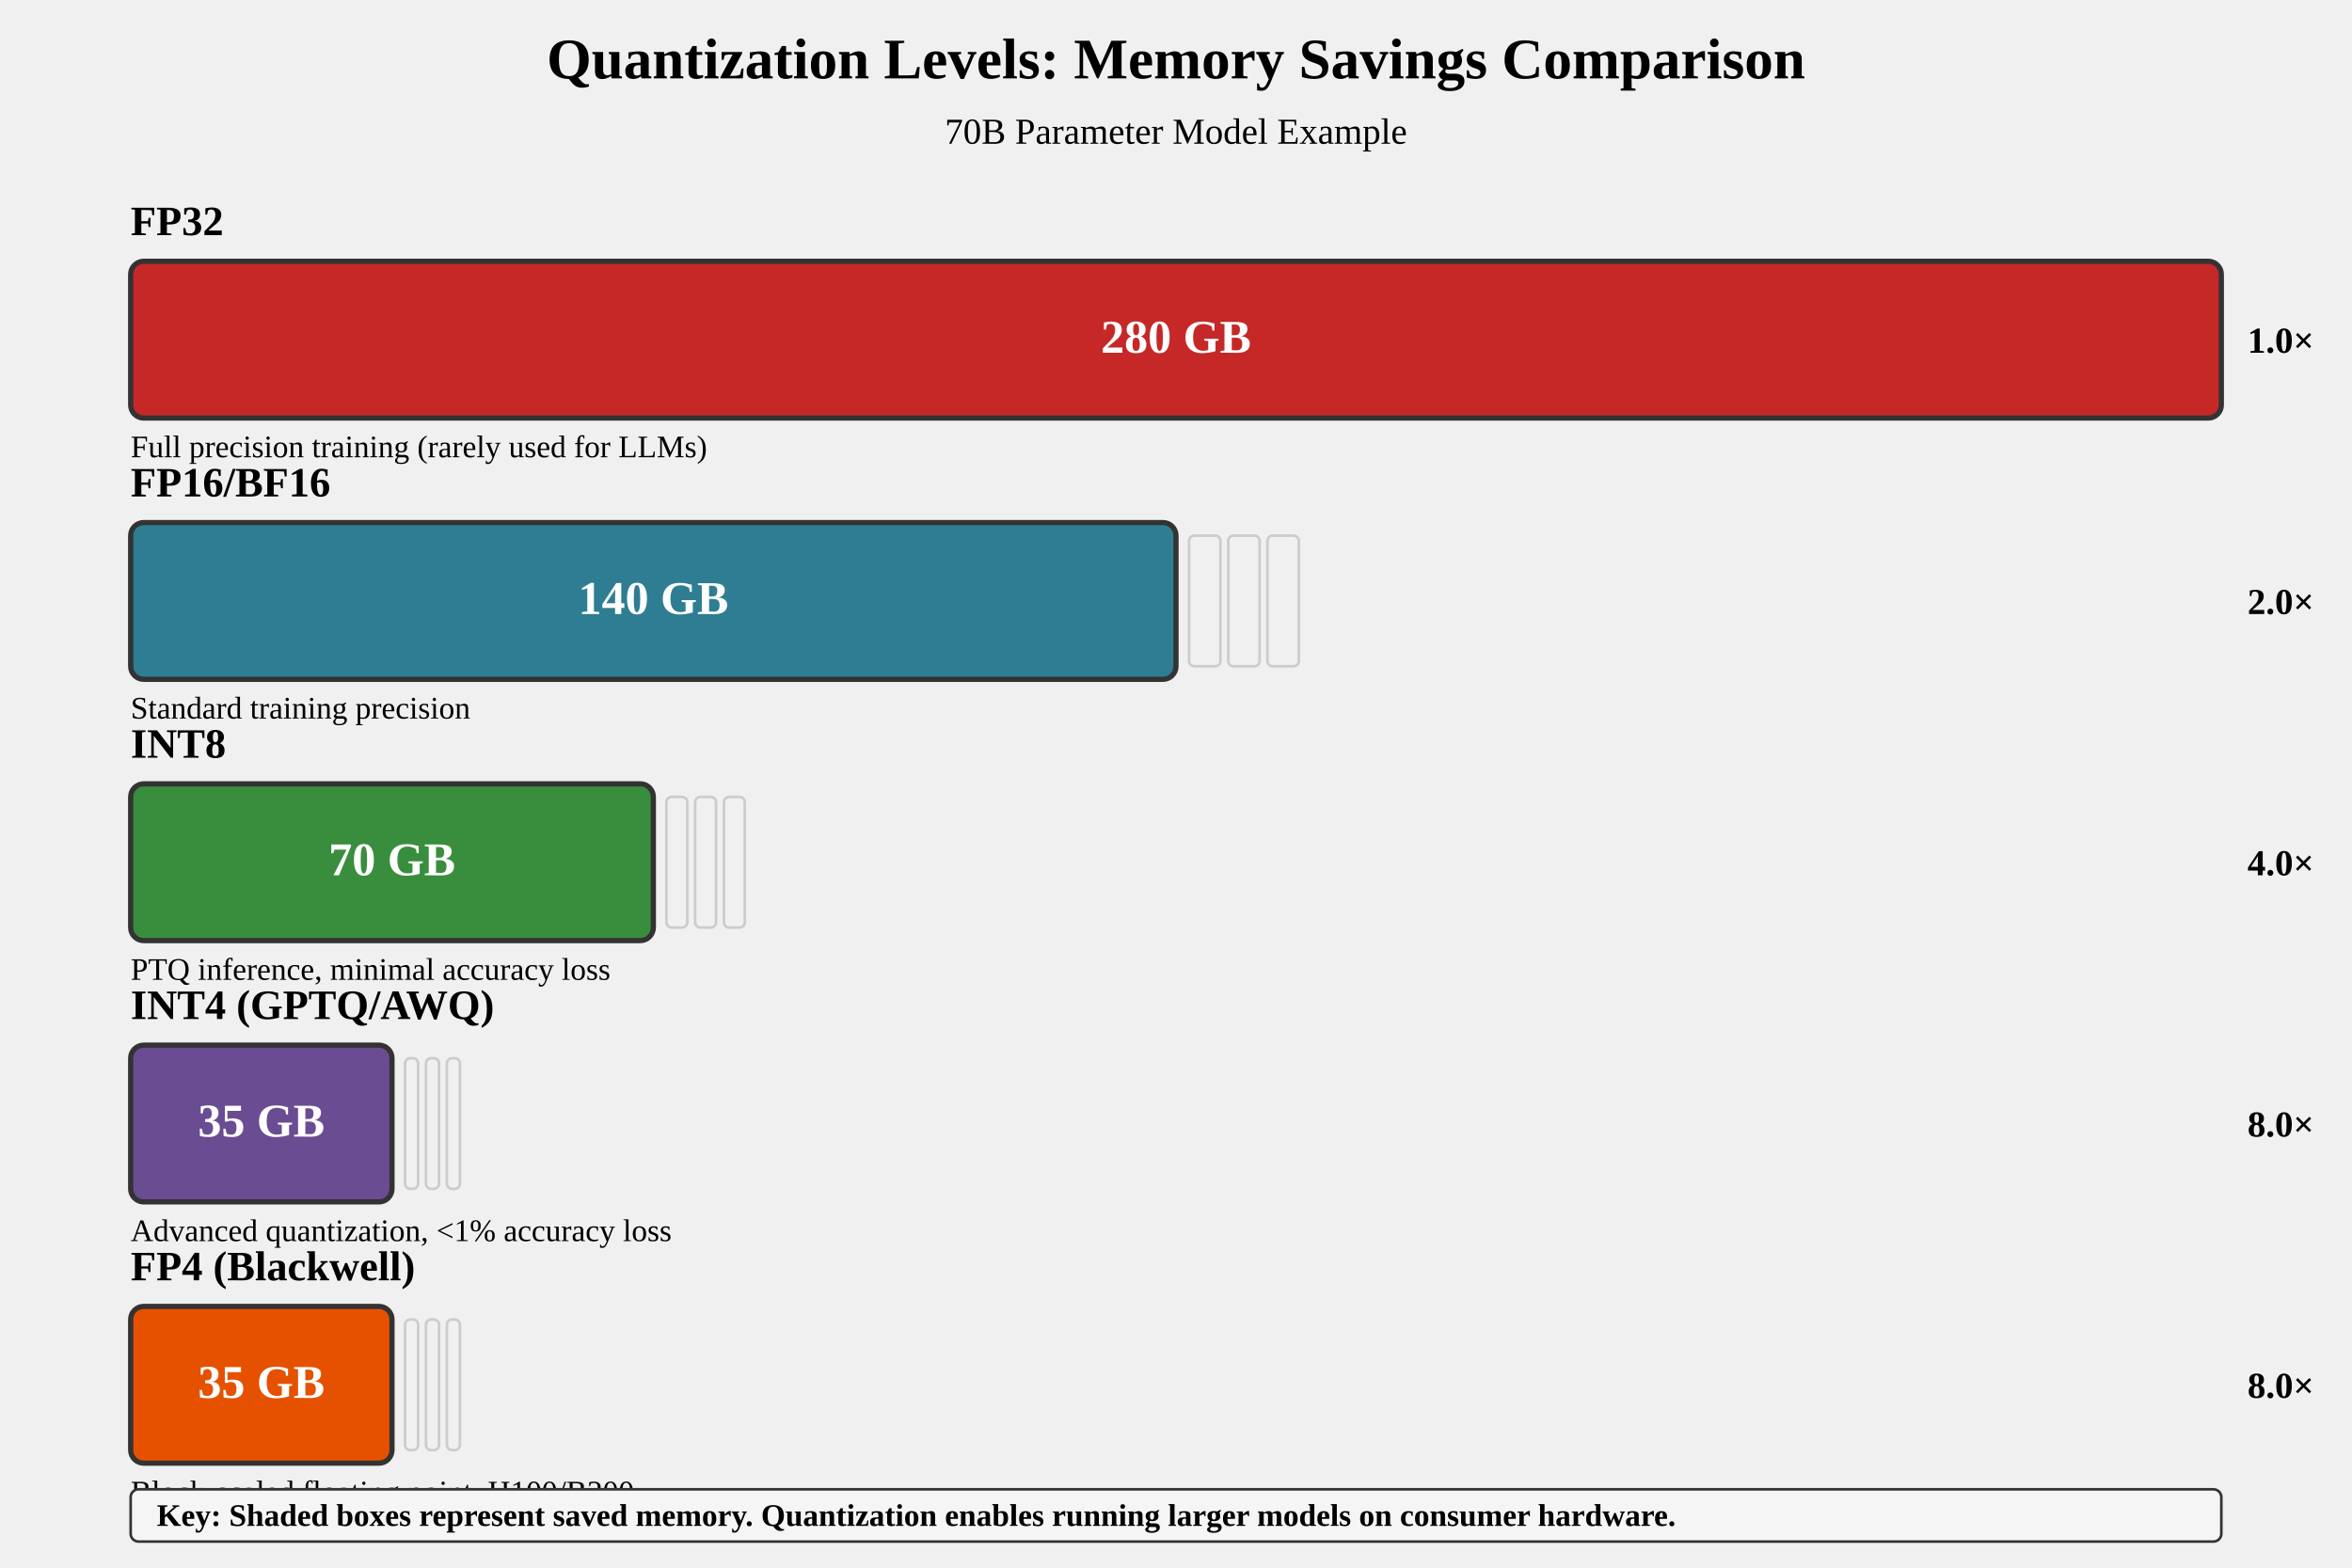
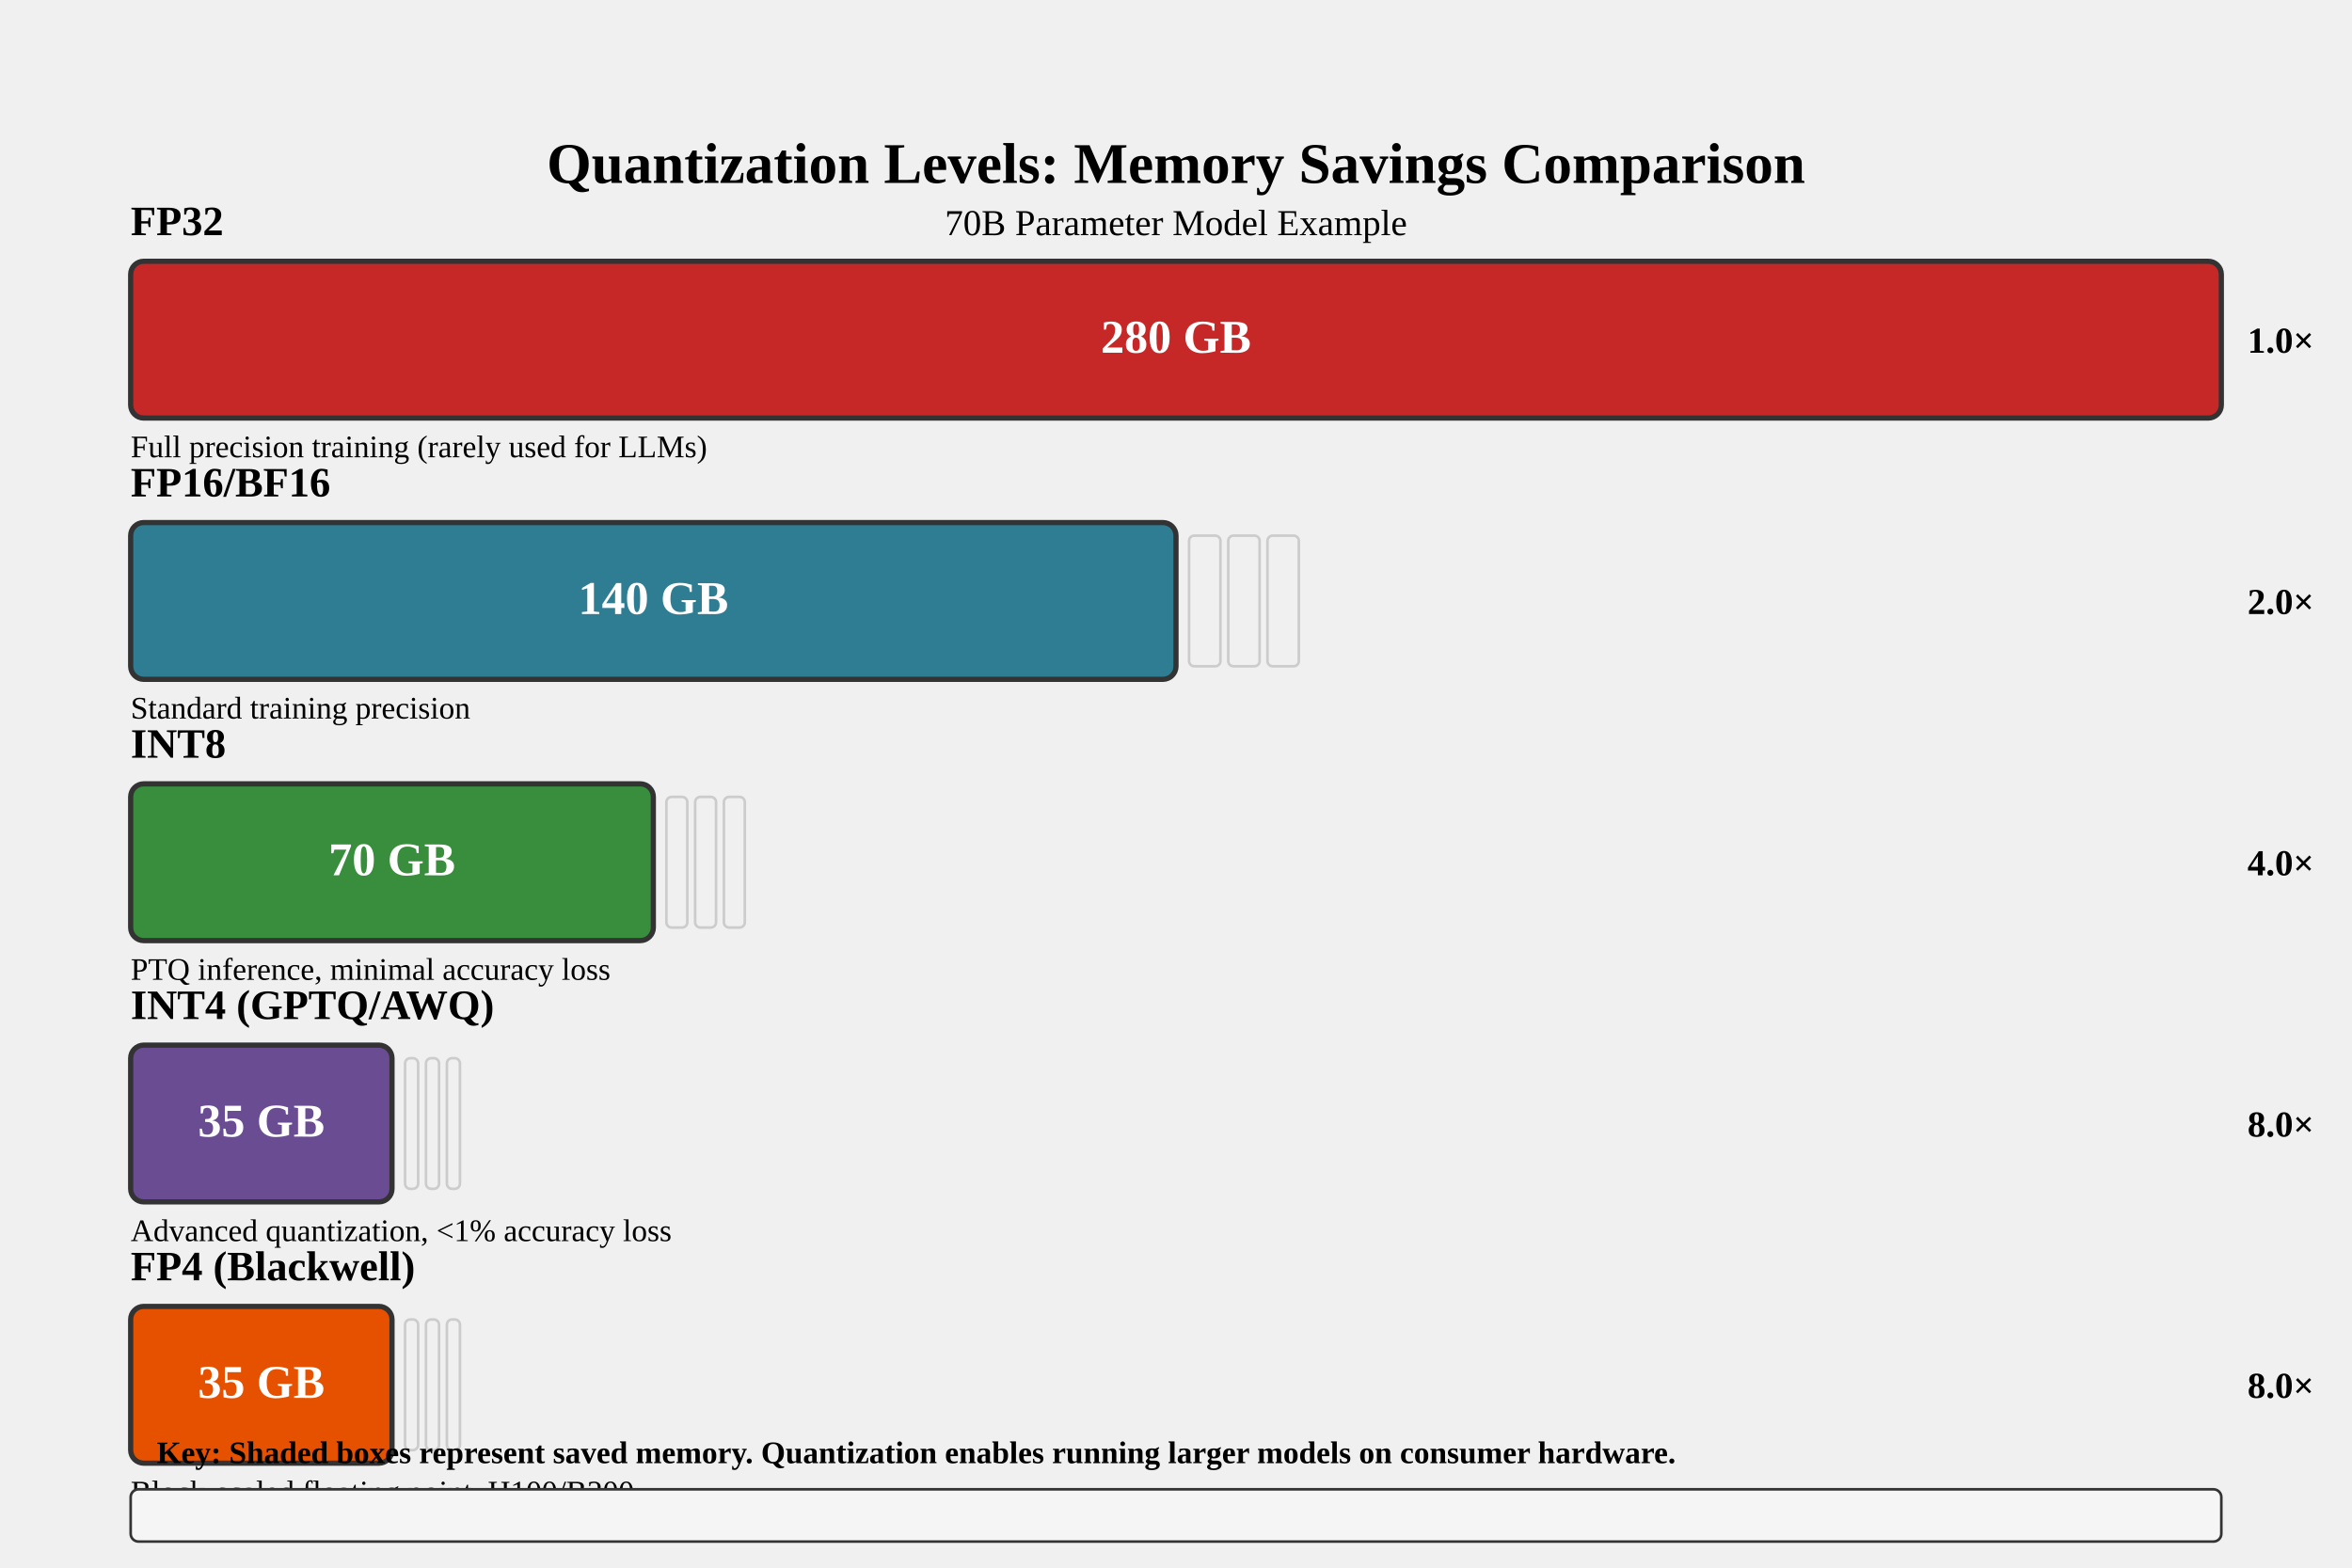
<svg xmlns="http://www.w3.org/2000/svg" viewBox="0 0 900 600">
  <style>
    /* Light mode (default) */
    text { fill: #000000; }
    .axis-text { fill: #000000; }
    .label-text { fill: #666666; }
    line[stroke="#333"] { stroke: #333333; }

    /* Adaptive backgrounds */
    .bg-main { fill: #f5f5f5; }


    /* Dark mode */
    @media (prefers-color-scheme: dark) {
      text { fill: #ffffff; }
      .axis-text { fill: #ffffff; }
      .label-text { fill: #cccccc; }
      line[stroke="#333"] { stroke: #cccccc; }

      /* Adaptive backgrounds for dark mode */
      .bg-main { fill: #2d2d2d; }

      /* Override dark inline text colors */
      text[fill="#000"],
      text[fill="#000000"],
      text[fill="#333"],
      text[fill="#666"] {
        fill: #ffffff;
      }

      /* Keep white text white in dark mode (for colored backgrounds) */
      text[fill="#fff"],
      text[fill="#ffffff"],
      text[fill="white"] {
        fill: #ffffff;
      }


      /* Darken colored backgrounds for white text contrast */
      rect[fill="#c62828"] { fill: #8b3d3d; }
      rect[fill="#2e7d92"] { fill: #2d5f6f; }
      rect[fill="#388e3c"] { fill: #4a7c4e; }
      rect[fill="#6a4c93"] { fill: #5c4a7a; }
      rect[fill="#e65100"] { fill: #a66a2a; }
      rect[fill="#f0f0f0"] { fill: #3a3a3a; }
    }
  </style>
-   <text x="450" y="30" font-size="22" font-weight="bold" fill="#000" text-anchor="middle">
-     Quantization Levels: Memory Savings Comparison
-   </text>
-   <text x="450" y="55" font-size="14" text-anchor="middle">
-     70B Parameter Model Example
-   </text>
+   <g transform="translate(50, 70)">
+     <text x="400" y="0" font-size="22" font-weight="bold" fill="#000" text-anchor="middle">
+       Quantization Levels: Memory Savings Comparison
+     </text>
+     <text x="400" y="20" font-size="14" text-anchor="middle">
+       70B Parameter Model Example
+     </text>
+   </g>
  <g transform="translate(50, 90)">
    <text x="0" y="0" font-size="16" font-weight="bold" fill="#333">FP32</text>
    <rect x="0" y="10" width="800" height="60" fill="#c62828" stroke="#333" stroke-width="2" rx="5" />
    <text x="400" y="45" font-size="18" font-weight="bold" fill="#fff" style="fill: #fff !important" text-anchor="middle">280 GB</text>
    <text x="0" y="85" font-size="12" fill="#666">Full precision training (rarely used for LLMs)</text>
    <text x="810" y="45" font-size="14" font-weight="bold" fill="#333">1.0×</text>
  </g>
  <g transform="translate(50, 190)">
    <text x="0" y="0" font-size="16" font-weight="bold" fill="#333">FP16/BF16</text>
    <rect x="0" y="10" width="400" height="60" fill="#2e7d92" stroke="#333" stroke-width="2" rx="5" />
    <text x="200" y="45" font-size="18" font-weight="bold" fill="#fff" style="fill: #fff !important" text-anchor="middle">140 GB</text>
    <text x="0" y="85" font-size="12" fill="#666">Standard training precision</text>
    <text x="810" y="45" font-size="14" font-weight="bold" fill="#2e7d92">2.0×</text>
    <rect x="405" y="15" width="12" height="50" fill="#f0f0f0" stroke="#ccc" stroke-width="1" rx="2" />
    <rect x="420" y="15" width="12" height="50" fill="#f0f0f0" stroke="#ccc" stroke-width="1" rx="2" />
    <rect x="435" y="15" width="12" height="50" fill="#f0f0f0" stroke="#ccc" stroke-width="1" rx="2" />
  </g>
  <g transform="translate(50, 290)">
    <text x="0" y="0" font-size="16" font-weight="bold" fill="#333">INT8</text>
    <rect x="0" y="10" width="200" height="60" fill="#388e3c" stroke="#333" stroke-width="2" rx="5" />
    <text x="100" y="45" font-size="18" font-weight="bold" fill="#fff" style="fill: #fff !important" text-anchor="middle">70 GB</text>
    <text x="0" y="85" font-size="12" fill="#666">PTQ inference, minimal accuracy loss</text>
    <text x="810" y="45" font-size="14" font-weight="bold" fill="#388e3c">4.0×</text>
    <rect x="205" y="15" width="8" height="50" fill="#f0f0f0" stroke="#ccc" stroke-width="1" rx="2" />
    <rect x="216" y="15" width="8" height="50" fill="#f0f0f0" stroke="#ccc" stroke-width="1" rx="2" />
    <rect x="227" y="15" width="8" height="50" fill="#f0f0f0" stroke="#ccc" stroke-width="1" rx="2" />
  </g>
  <g transform="translate(50, 390)">
    <text x="0" y="0" font-size="16" font-weight="bold" fill="#333">INT4 (GPTQ/AWQ)</text>
    <rect x="0" y="10" width="100" height="60" fill="#6a4c93" stroke="#333" stroke-width="2" rx="5" />
    <text x="50" y="45" font-size="18" font-weight="bold" fill="#fff" style="fill: #fff !important" text-anchor="middle">35 GB</text>
    <text x="0" y="85" font-size="12" fill="#666">Advanced quantization, &lt;1% accuracy loss</text>
    <text x="810" y="45" font-size="14" font-weight="bold" fill="#6a4c93">8.0×</text>
    <rect x="105" y="15" width="5" height="50" fill="#f0f0f0" stroke="#ccc" stroke-width="1" rx="2" />
    <rect x="113" y="15" width="5" height="50" fill="#f0f0f0" stroke="#ccc" stroke-width="1" rx="2" />
    <rect x="121" y="15" width="5" height="50" fill="#f0f0f0" stroke="#ccc" stroke-width="1" rx="2" />
  </g>
  <g transform="translate(50, 490)">
    <text x="0" y="0" font-size="16" font-weight="bold" fill="#000">FP4 (Blackwell)</text>
    <rect x="0" y="10" width="100" height="60" fill="#e65100" stroke="#333" stroke-width="2" rx="5" />
    <text x="50" y="45" font-size="18" font-weight="bold" style="fill: #fff !important" text-anchor="middle">35 GB</text>
    <text x="0" y="85" font-size="12" fill="#666">Block-scaled floating point, H100/B200</text>
    <text x="810" y="45" font-size="14" font-weight="bold" fill="#e65100">8.0×</text>
    <rect x="105" y="15" width="5" height="50" fill="#f0f0f0" stroke="#ccc" stroke-width="1" rx="2" />
    <rect x="113" y="15" width="5" height="50" fill="#f0f0f0" stroke="#ccc" stroke-width="1" rx="2" />
    <rect x="121" y="15" width="5" height="50" fill="#f0f0f0" stroke="#ccc" stroke-width="1" rx="2" />
  </g>
-   <g transform="translate(50, 570)">
-     <rect x="0" y="0" width="800" height="20" class="bg-main" stroke="#333" stroke-width="1" rx="3" />
-     <text x="10" y="14" font-size="12" font-weight="bold" fill="#000">
-       Key: Shaded boxes represent saved memory. Quantization enables running larger models on consumer hardware.
-     </text>
-   </g>
+   <rect x="50" y="570" width="800" height="20" class="bg-main" stroke="#333" stroke-width="1" rx="3" />
+   <text x="60" y="560" font-size="12" font-weight="bold" fill="#000">
+     Key: Shaded boxes represent saved memory. Quantization enables running larger models on consumer hardware.
+   </text>
</svg>
